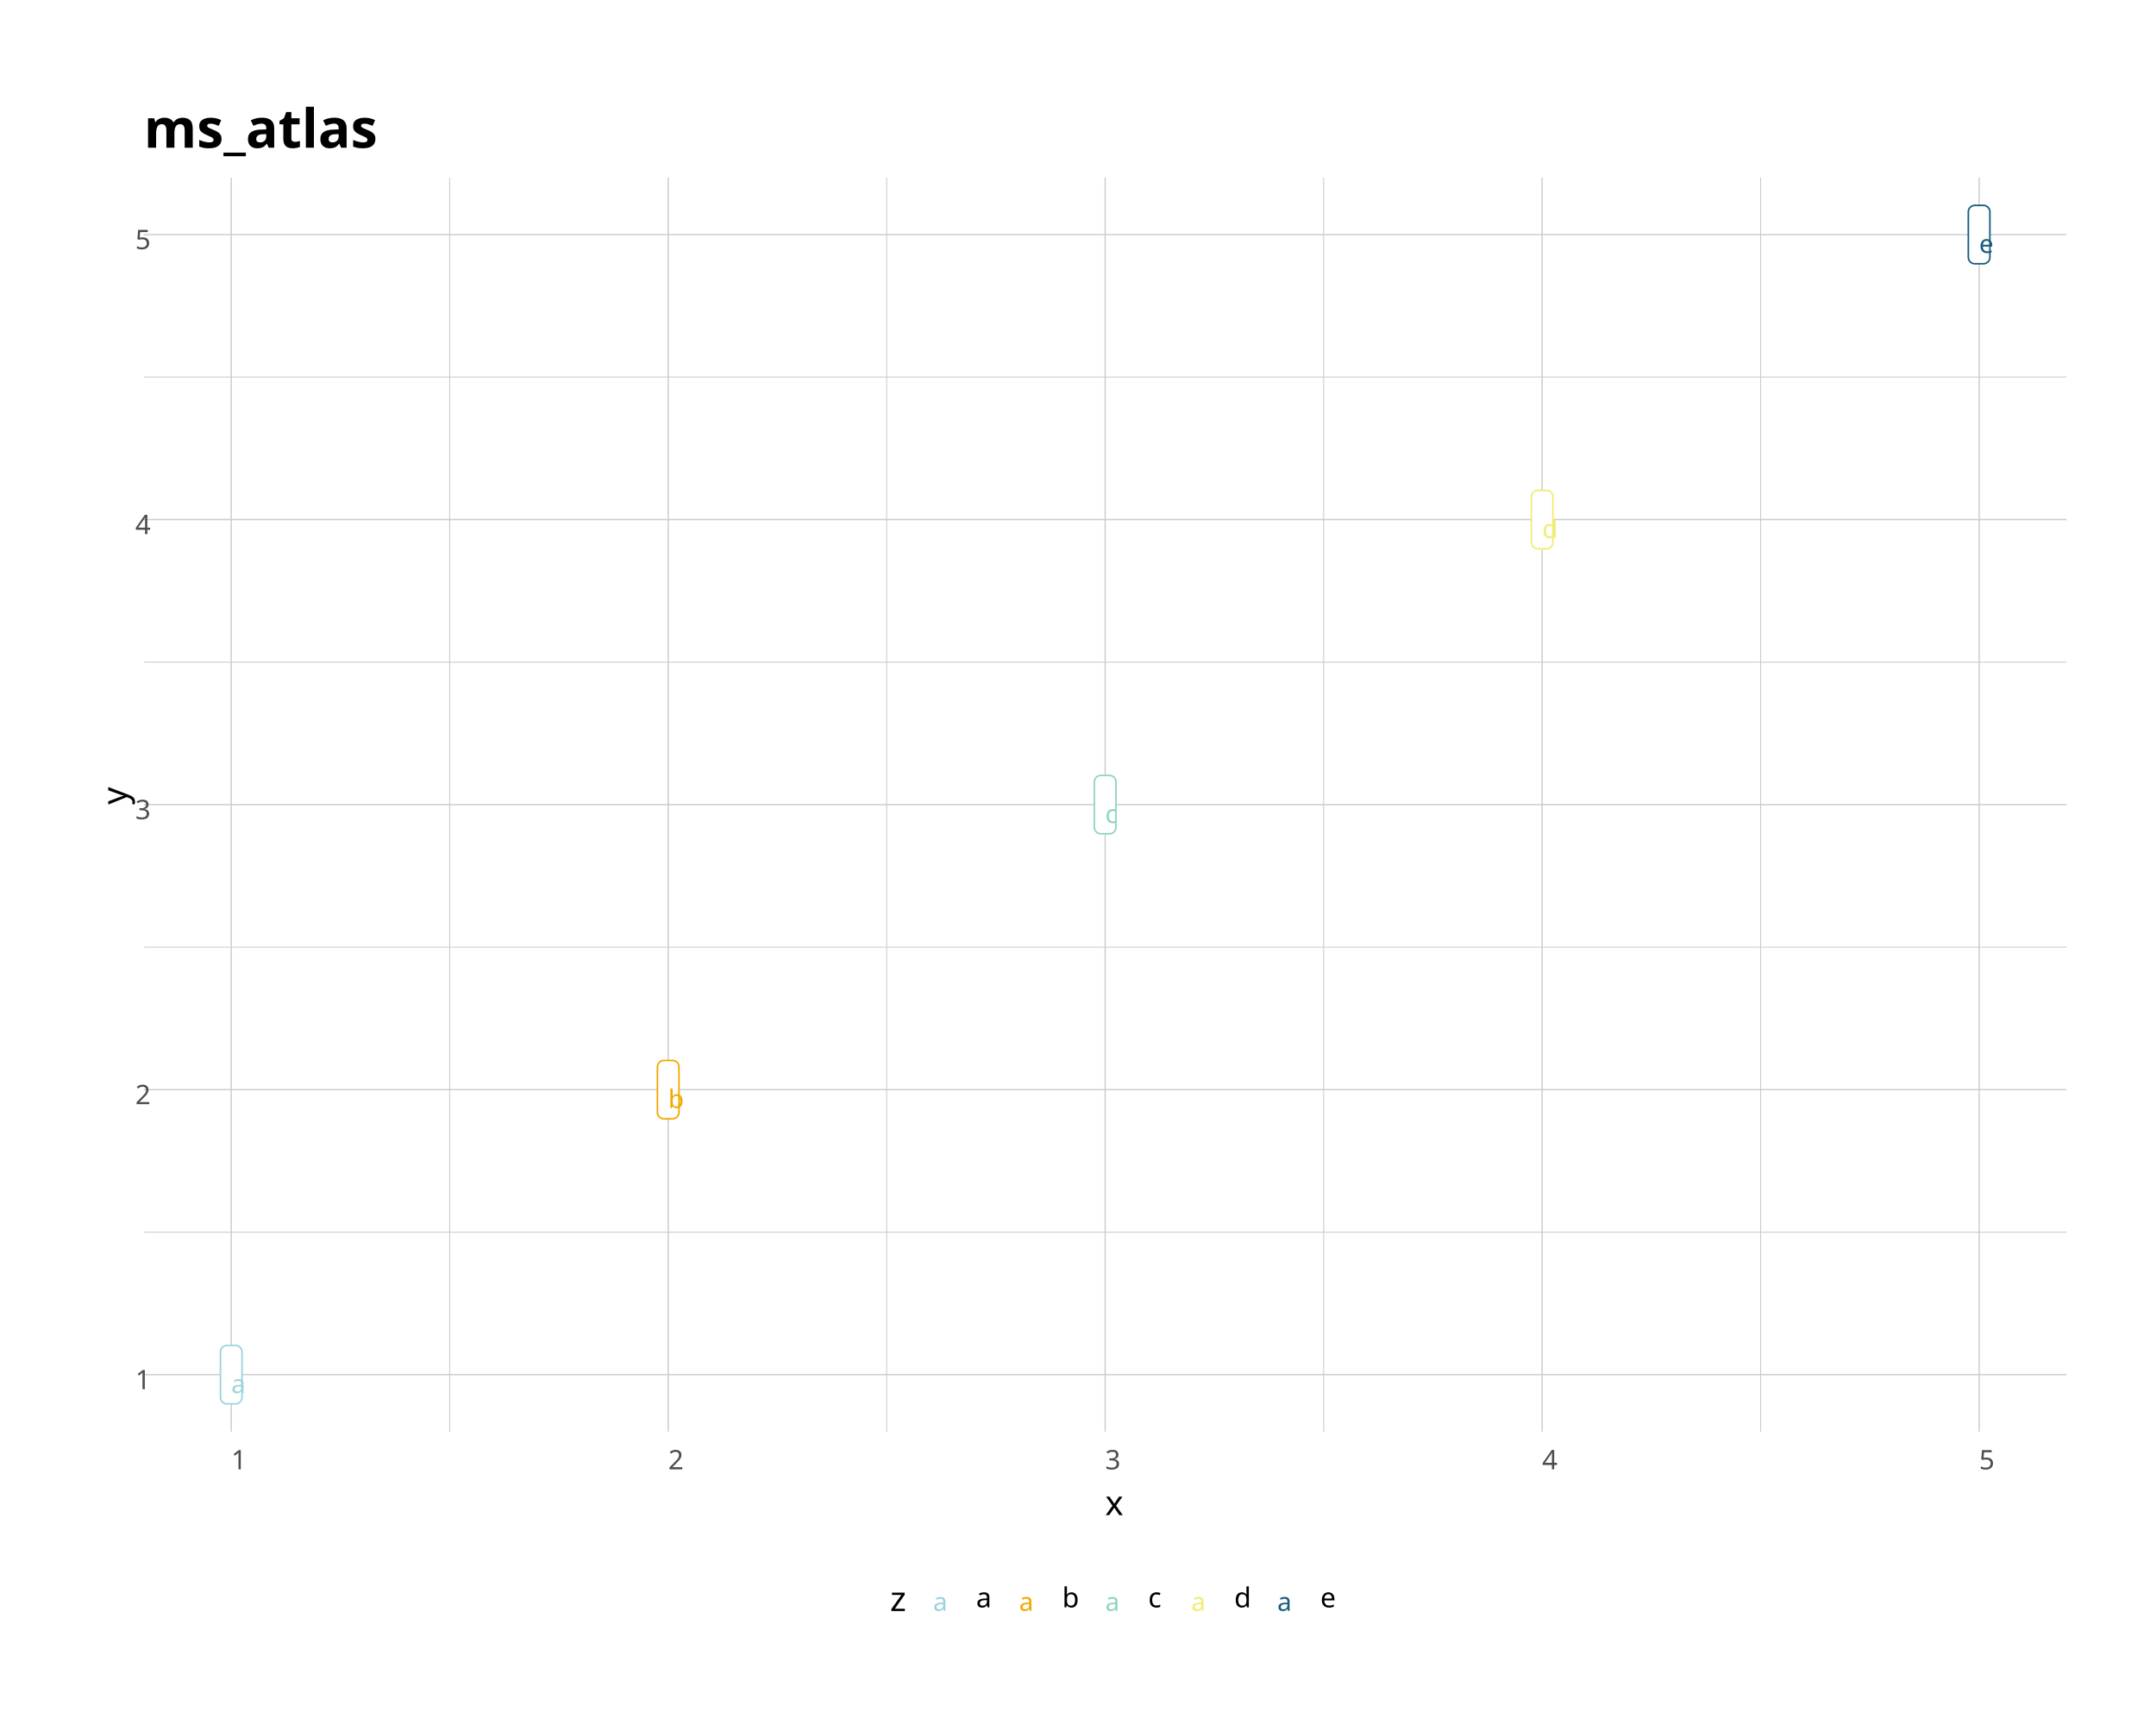
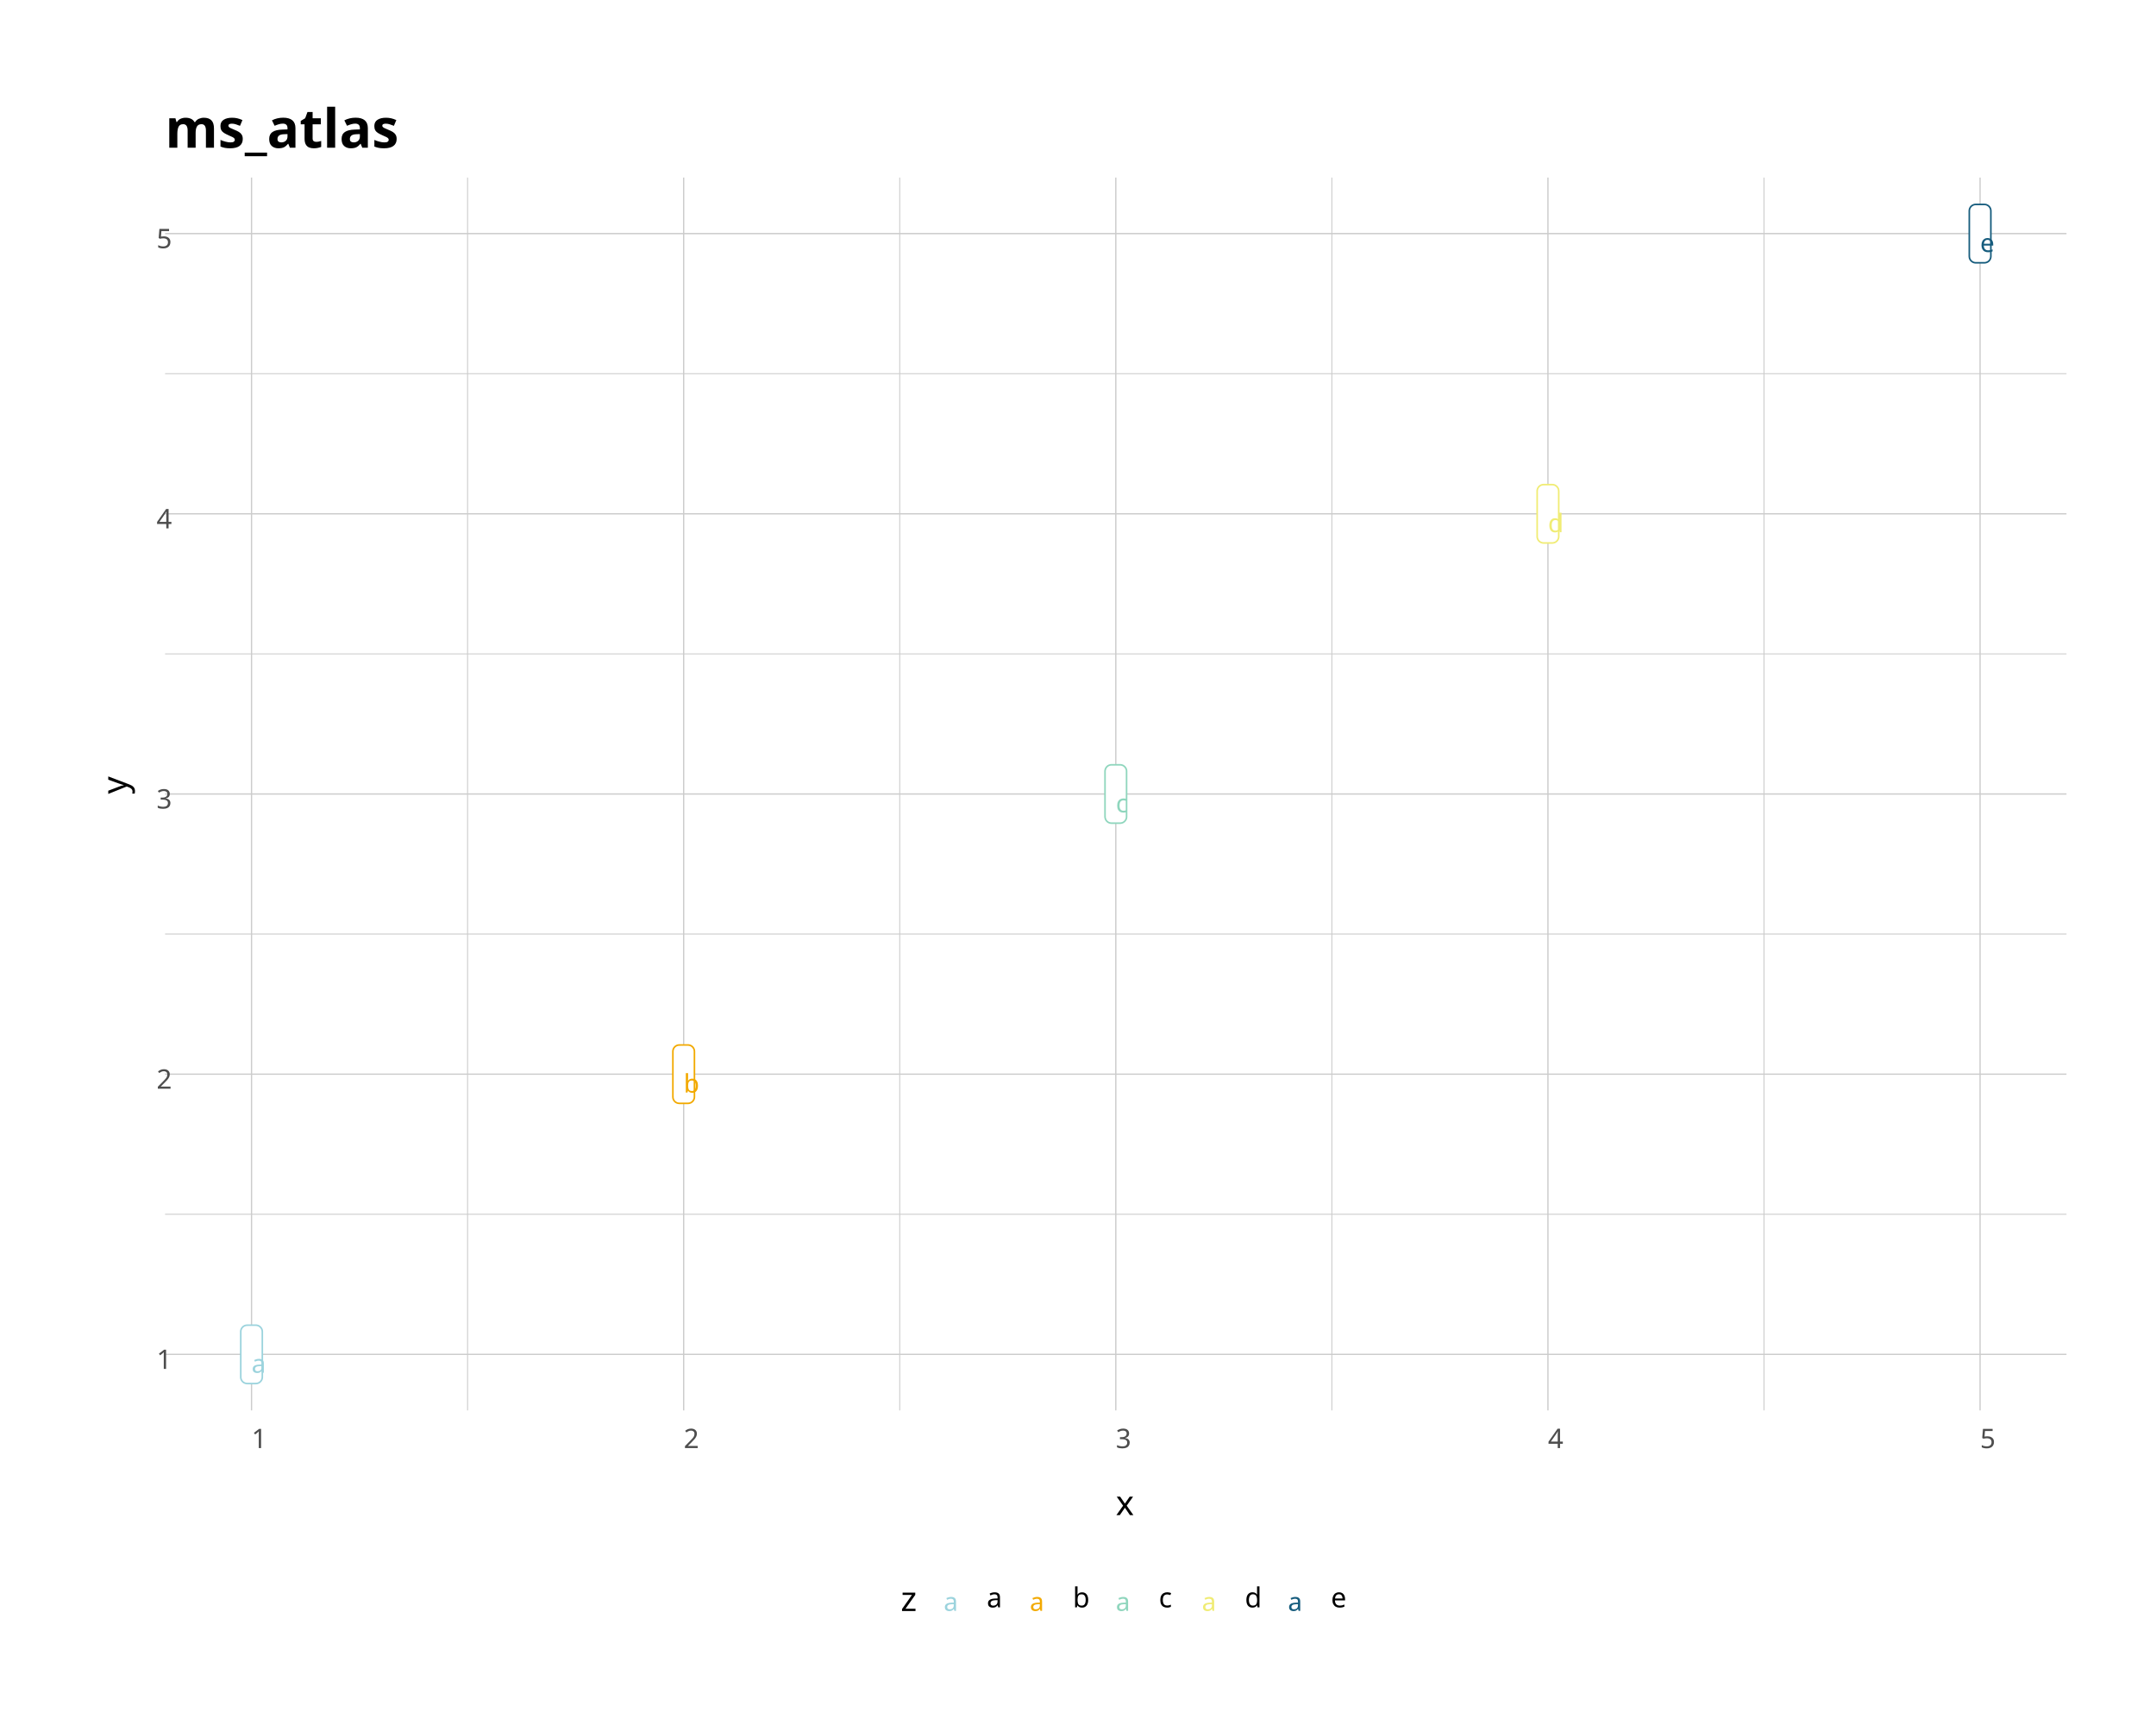
<svg xmlns="http://www.w3.org/2000/svg" viewBox="0 0 720.00 576.00">
  <defs>
    <style type="text/css">
    line, polyline, polygon, path, rect, circle {
      fill: none;
      stroke: #000000;
      stroke-linecap: round;
      stroke-linejoin: round;
      stroke-miterlimit: 10.00;
    }
  </style>
  </defs>
  <rect width="100%" height="100%" style="stroke: none; fill: #FFFFFF;" />
  <defs>
-     <clipPath id="cpNDguMDR8NjkwLjExfDQ3OC4wNXw1OS4yOQ==">
-       <rect x="48.04" y="59.29" width="642.08" height="418.76" />
+     <clipPath id="cpNTUuMTN8NjkwLjExfDQ3MC45NXw1OS4yOQ==">
+       <rect x="55.13" y="59.29" width="634.98" height="411.66" />
    </clipPath>
  </defs>
-   <polyline points="48.04,411.43 690.11,411.43 " style="stroke-width: 0.32; stroke: #CCCCCC; stroke-linecap: butt;" clip-path="url(#cpNDguMDR8NjkwLjExfDQ3OC4wNXw1OS4yOQ==)" />
-   <polyline points="48.04,316.26 690.11,316.26 " style="stroke-width: 0.32; stroke: #CCCCCC; stroke-linecap: butt;" clip-path="url(#cpNDguMDR8NjkwLjExfDQ3OC4wNXw1OS4yOQ==)" />
-   <polyline points="48.04,221.08 690.11,221.08 " style="stroke-width: 0.32; stroke: #CCCCCC; stroke-linecap: butt;" clip-path="url(#cpNDguMDR8NjkwLjExfDQ3OC4wNXw1OS4yOQ==)" />
-   <polyline points="48.04,125.91 690.11,125.91 " style="stroke-width: 0.32; stroke: #CCCCCC; stroke-linecap: butt;" clip-path="url(#cpNDguMDR8NjkwLjExfDQ3OC4wNXw1OS4yOQ==)" />
-   <polyline points="150.18,478.05 150.18,59.29 " style="stroke-width: 0.32; stroke: #CCCCCC; stroke-linecap: butt;" clip-path="url(#cpNDguMDR8NjkwLjExfDQ3OC4wNXw1OS4yOQ==)" />
-   <polyline points="296.11,478.05 296.11,59.29 " style="stroke-width: 0.32; stroke: #CCCCCC; stroke-linecap: butt;" clip-path="url(#cpNDguMDR8NjkwLjExfDQ3OC4wNXw1OS4yOQ==)" />
-   <polyline points="442.04,478.05 442.04,59.29 " style="stroke-width: 0.32; stroke: #CCCCCC; stroke-linecap: butt;" clip-path="url(#cpNDguMDR8NjkwLjExfDQ3OC4wNXw1OS4yOQ==)" />
-   <polyline points="587.96,478.05 587.96,59.29 " style="stroke-width: 0.32; stroke: #CCCCCC; stroke-linecap: butt;" clip-path="url(#cpNDguMDR8NjkwLjExfDQ3OC4wNXw1OS4yOQ==)" />
-   <polyline points="48.04,459.01 690.11,459.01 " style="stroke-width: 0.43; stroke: #CCCCCC; stroke-linecap: butt;" clip-path="url(#cpNDguMDR8NjkwLjExfDQ3OC4wNXw1OS4yOQ==)" />
-   <polyline points="48.04,363.84 690.11,363.84 " style="stroke-width: 0.43; stroke: #CCCCCC; stroke-linecap: butt;" clip-path="url(#cpNDguMDR8NjkwLjExfDQ3OC4wNXw1OS4yOQ==)" />
-   <polyline points="48.04,268.67 690.11,268.67 " style="stroke-width: 0.43; stroke: #CCCCCC; stroke-linecap: butt;" clip-path="url(#cpNDguMDR8NjkwLjExfDQ3OC4wNXw1OS4yOQ==)" />
-   <polyline points="48.04,173.50 690.11,173.50 " style="stroke-width: 0.43; stroke: #CCCCCC; stroke-linecap: butt;" clip-path="url(#cpNDguMDR8NjkwLjExfDQ3OC4wNXw1OS4yOQ==)" />
-   <polyline points="48.04,78.33 690.11,78.33 " style="stroke-width: 0.43; stroke: #CCCCCC; stroke-linecap: butt;" clip-path="url(#cpNDguMDR8NjkwLjExfDQ3OC4wNXw1OS4yOQ==)" />
-   <polyline points="77.22,478.05 77.22,59.29 " style="stroke-width: 0.43; stroke: #CCCCCC; stroke-linecap: butt;" clip-path="url(#cpNDguMDR8NjkwLjExfDQ3OC4wNXw1OS4yOQ==)" />
-   <polyline points="223.15,478.05 223.15,59.29 " style="stroke-width: 0.43; stroke: #CCCCCC; stroke-linecap: butt;" clip-path="url(#cpNDguMDR8NjkwLjExfDQ3OC4wNXw1OS4yOQ==)" />
-   <polyline points="369.07,478.05 369.07,59.29 " style="stroke-width: 0.43; stroke: #CCCCCC; stroke-linecap: butt;" clip-path="url(#cpNDguMDR8NjkwLjExfDQ3OC4wNXw1OS4yOQ==)" />
-   <polyline points="515.00,478.05 515.00,59.29 " style="stroke-width: 0.43; stroke: #CCCCCC; stroke-linecap: butt;" clip-path="url(#cpNDguMDR8NjkwLjExfDQ3OC4wNXw1OS4yOQ==)" />
-   <polyline points="660.93,478.05 660.93,59.29 " style="stroke-width: 0.43; stroke: #CCCCCC; stroke-linecap: butt;" clip-path="url(#cpNDguMDR8NjkwLjExfDQ3OC4wNXw1OS4yOQ==)" />
-   <polygon points="75.78,468.76 78.66,468.76 78.57,468.76 78.92,468.75 79.26,468.68 79.59,468.55 79.89,468.38 80.16,468.16 80.39,467.90 80.57,467.60 80.71,467.28 80.79,466.95 80.82,466.60 80.82,466.60 80.82,451.43 80.82,451.43 80.79,451.08 80.71,450.75 80.57,450.43 80.39,450.13 80.16,449.87 79.89,449.65 79.59,449.48 79.26,449.35 78.92,449.28 78.66,449.27 75.78,449.27 76.04,449.28 75.69,449.27 75.35,449.31 75.02,449.41 74.70,449.56 74.42,449.76 74.16,450.00 73.96,450.27 73.79,450.58 73.68,450.91 73.63,451.26 73.62,451.43 73.62,466.60 73.63,466.43 73.63,466.77 73.68,467.12 73.79,467.45 73.96,467.76 74.16,468.03 74.42,468.27 74.70,468.47 75.02,468.62 75.35,468.72 75.69,468.76 " style="stroke-width: 0.53; stroke: #9BD3DD; fill: #FFFFFF;" clip-path="url(#cpNDguMDR8NjkwLjExfDQ3OC4wNXw1OS4yOQ==)" />
-   <g clip-path="url(#cpNDguMDR8NjkwLjExfDQ3OC4wNXw1OS4yOQ==)">
-     <text x="77.22" y="465.16" style="font-size: 8.54px; fill: #9BD3DD; font-family: Montserrat;" textLength="0.00px" lengthAdjust="spacingAndGlyphs">a</text>
+   <polyline points="55.13,405.46 690.11,405.46 " style="stroke-width: 0.32; stroke: #CCCCCC; stroke-linecap: butt;" clip-path="url(#cpNTUuMTN8NjkwLjExfDQ3MC45NXw1OS4yOQ==)" />
+   <polyline points="55.13,311.90 690.11,311.90 " style="stroke-width: 0.32; stroke: #CCCCCC; stroke-linecap: butt;" clip-path="url(#cpNTUuMTN8NjkwLjExfDQ3MC45NXw1OS4yOQ==)" />
+   <polyline points="55.13,218.34 690.11,218.34 " style="stroke-width: 0.32; stroke: #CCCCCC; stroke-linecap: butt;" clip-path="url(#cpNTUuMTN8NjkwLjExfDQ3MC45NXw1OS4yOQ==)" />
+   <polyline points="55.13,124.78 690.11,124.78 " style="stroke-width: 0.32; stroke: #CCCCCC; stroke-linecap: butt;" clip-path="url(#cpNTUuMTN8NjkwLjExfDQ3MC45NXw1OS4yOQ==)" />
+   <polyline points="156.15,470.95 156.15,59.29 " style="stroke-width: 0.32; stroke: #CCCCCC; stroke-linecap: butt;" clip-path="url(#cpNTUuMTN8NjkwLjExfDQ3MC45NXw1OS4yOQ==)" />
+   <polyline points="300.47,470.95 300.47,59.29 " style="stroke-width: 0.32; stroke: #CCCCCC; stroke-linecap: butt;" clip-path="url(#cpNTUuMTN8NjkwLjExfDQ3MC45NXw1OS4yOQ==)" />
+   <polyline points="444.78,470.95 444.78,59.29 " style="stroke-width: 0.32; stroke: #CCCCCC; stroke-linecap: butt;" clip-path="url(#cpNTUuMTN8NjkwLjExfDQ3MC45NXw1OS4yOQ==)" />
+   <polyline points="589.09,470.95 589.09,59.29 " style="stroke-width: 0.32; stroke: #CCCCCC; stroke-linecap: butt;" clip-path="url(#cpNTUuMTN8NjkwLjExfDQ3MC45NXw1OS4yOQ==)" />
+   <polyline points="55.13,452.24 690.11,452.24 " style="stroke-width: 0.43; stroke: #CCCCCC; stroke-linecap: butt;" clip-path="url(#cpNTUuMTN8NjkwLjExfDQ3MC45NXw1OS4yOQ==)" />
+   <polyline points="55.13,358.68 690.11,358.68 " style="stroke-width: 0.43; stroke: #CCCCCC; stroke-linecap: butt;" clip-path="url(#cpNTUuMTN8NjkwLjExfDQ3MC45NXw1OS4yOQ==)" />
+   <polyline points="55.13,265.12 690.11,265.12 " style="stroke-width: 0.43; stroke: #CCCCCC; stroke-linecap: butt;" clip-path="url(#cpNTUuMTN8NjkwLjExfDQ3MC45NXw1OS4yOQ==)" />
+   <polyline points="55.13,171.56 690.11,171.56 " style="stroke-width: 0.43; stroke: #CCCCCC; stroke-linecap: butt;" clip-path="url(#cpNTUuMTN8NjkwLjExfDQ3MC45NXw1OS4yOQ==)" />
+   <polyline points="55.13,78.00 690.11,78.00 " style="stroke-width: 0.43; stroke: #CCCCCC; stroke-linecap: butt;" clip-path="url(#cpNTUuMTN8NjkwLjExfDQ3MC45NXw1OS4yOQ==)" />
+   <polyline points="84.00,470.95 84.00,59.29 " style="stroke-width: 0.43; stroke: #CCCCCC; stroke-linecap: butt;" clip-path="url(#cpNTUuMTN8NjkwLjExfDQ3MC45NXw1OS4yOQ==)" />
+   <polyline points="228.31,470.95 228.31,59.29 " style="stroke-width: 0.43; stroke: #CCCCCC; stroke-linecap: butt;" clip-path="url(#cpNTUuMTN8NjkwLjExfDQ3MC45NXw1OS4yOQ==)" />
+   <polyline points="372.62,470.95 372.62,59.29 " style="stroke-width: 0.43; stroke: #CCCCCC; stroke-linecap: butt;" clip-path="url(#cpNTUuMTN8NjkwLjExfDQ3MC45NXw1OS4yOQ==)" />
+   <polyline points="516.94,470.95 516.94,59.29 " style="stroke-width: 0.43; stroke: #CCCCCC; stroke-linecap: butt;" clip-path="url(#cpNTUuMTN8NjkwLjExfDQ3MC45NXw1OS4yOQ==)" />
+   <polyline points="661.25,470.95 661.25,59.29 " style="stroke-width: 0.43; stroke: #CCCCCC; stroke-linecap: butt;" clip-path="url(#cpNTUuMTN8NjkwLjExfDQ3MC45NXw1OS4yOQ==)" />
+   <polygon points="82.56,461.99 85.44,461.99 85.35,461.98 85.70,461.97 86.04,461.90 86.36,461.78 86.66,461.60 86.93,461.38 87.16,461.12 87.35,460.83 87.49,460.51 87.57,460.17 87.60,459.83 87.60,459.83 87.60,444.65 87.60,444.65 87.57,444.31 87.49,443.97 87.35,443.65 87.16,443.36 86.93,443.10 86.66,442.88 86.36,442.70 86.04,442.58 85.70,442.51 85.44,442.49 82.56,442.49 82.82,442.51 82.47,442.50 82.13,442.54 81.79,442.63 81.48,442.78 81.19,442.98 80.94,443.22 80.73,443.50 80.57,443.81 80.46,444.14 80.40,444.48 80.40,444.65 80.40,459.83 80.40,459.65 80.40,460.00 80.46,460.34 80.57,460.67 80.73,460.98 80.94,461.26 81.19,461.50 81.48,461.70 81.79,461.84 82.13,461.94 82.47,461.98 " style="stroke-width: 0.53; stroke: #9BD3DD; fill: #FFFFFF;" clip-path="url(#cpNTUuMTN8NjkwLjExfDQ3MC45NXw1OS4yOQ==)" />
+   <g clip-path="url(#cpNTUuMTN8NjkwLjExfDQ3MC45NXw1OS4yOQ==)">
+     <text x="84.00" y="458.39" style="font-size: 8.54px; fill: #9BD3DD; font-family: Montserrat;" textLength="0.00px" lengthAdjust="spacingAndGlyphs">a</text>
  </g>
-   <polygon points="221.71,373.59 224.59,373.59 224.50,373.59 224.85,373.57 225.19,373.50 225.51,373.38 225.81,373.21 226.08,372.99 226.31,372.73 226.50,372.43 226.64,372.11 226.72,371.77 226.75,371.43 226.75,371.43 226.75,356.26 226.75,356.26 226.72,355.91 226.64,355.57 226.50,355.25 226.31,354.96 226.08,354.70 225.81,354.48 225.51,354.31 225.19,354.18 224.85,354.11 224.59,354.10 221.71,354.10 221.97,354.11 221.62,354.10 221.28,354.14 220.94,354.24 220.63,354.39 220.34,354.58 220.09,354.82 219.88,355.10 219.72,355.41 219.61,355.74 219.55,356.08 219.55,356.26 219.55,371.43 219.55,371.25 219.55,371.60 219.61,371.95 219.72,372.27 219.88,372.58 220.09,372.86 220.34,373.10 220.63,373.30 220.94,373.45 221.28,373.54 221.62,373.59 " style="stroke-width: 0.53; stroke: #F2A900; fill: #FFFFFF;" clip-path="url(#cpNDguMDR8NjkwLjExfDQ3OC4wNXw1OS4yOQ==)" />
-   <g clip-path="url(#cpNDguMDR8NjkwLjExfDQ3OC4wNXw1OS4yOQ==)">
-     <text x="223.15" y="369.99" style="font-size: 8.54px; fill: #F2A900; font-family: Montserrat;" textLength="0.00px" lengthAdjust="spacingAndGlyphs">b</text>
+   <polygon points="226.87,368.43 229.75,368.43 229.66,368.42 230.01,368.41 230.35,368.34 230.68,368.22 230.98,368.04 231.25,367.82 231.48,367.56 231.66,367.27 231.80,366.95 231.88,366.61 231.91,366.27 231.91,366.27 231.91,351.09 231.91,351.09 231.88,350.75 231.80,350.41 231.66,350.09 231.48,349.80 231.25,349.54 230.98,349.32 230.68,349.14 230.35,349.02 230.01,348.95 229.75,348.93 226.87,348.93 227.13,348.95 226.78,348.94 226.44,348.98 226.10,349.07 225.79,349.22 225.50,349.42 225.25,349.66 225.04,349.94 224.88,350.25 224.77,350.58 224.72,350.92 224.71,351.09 224.71,366.27 224.72,366.09 224.72,366.44 224.77,366.78 224.88,367.11 225.04,367.42 225.25,367.70 225.50,367.94 225.79,368.14 226.10,368.29 226.44,368.38 226.78,368.42 " style="stroke-width: 0.53; stroke: #F2A900; fill: #FFFFFF;" clip-path="url(#cpNTUuMTN8NjkwLjExfDQ3MC45NXw1OS4yOQ==)" />
+   <g clip-path="url(#cpNTUuMTN8NjkwLjExfDQ3MC45NXw1OS4yOQ==)">
+     <text x="228.31" y="364.83" style="font-size: 8.54px; fill: #F2A900; font-family: Montserrat;" textLength="0.00px" lengthAdjust="spacingAndGlyphs">b</text>
  </g>
-   <polygon points="367.63,278.42 370.51,278.42 370.43,278.41 370.77,278.40 371.12,278.33 371.44,278.21 371.74,278.03 372.01,277.81 372.24,277.55 372.43,277.26 372.56,276.94 372.65,276.60 372.67,276.26 372.67,276.26 372.67,261.08 372.67,261.08 372.65,260.74 372.56,260.40 372.43,260.08 372.24,259.79 372.01,259.53 371.74,259.31 371.44,259.13 371.12,259.01 370.77,258.94 370.51,258.92 367.63,258.92 367.89,258.94 367.55,258.93 367.20,258.97 366.87,259.06 366.55,259.21 366.27,259.41 366.02,259.65 365.81,259.93 365.65,260.24 365.54,260.57 365.48,260.91 365.47,261.08 365.47,276.26 365.48,276.08 365.48,276.43 365.54,276.77 365.65,277.10 365.81,277.41 366.02,277.69 366.27,277.93 366.55,278.13 366.87,278.28 367.20,278.37 367.55,278.41 " style="stroke-width: 0.53; stroke: #8FD6BD; fill: #FFFFFF;" clip-path="url(#cpNDguMDR8NjkwLjExfDQ3OC4wNXw1OS4yOQ==)" />
-   <g clip-path="url(#cpNDguMDR8NjkwLjExfDQ3OC4wNXw1OS4yOQ==)">
-     <text x="369.07" y="274.82" style="font-size: 8.54px; fill: #8FD6BD; font-family: Montserrat;" textLength="0.00px" lengthAdjust="spacingAndGlyphs">c</text>
+   <polygon points="371.18,274.87 374.06,274.87 373.98,274.86 374.32,274.85 374.66,274.78 374.99,274.66 375.29,274.48 375.56,274.26 375.79,274.00 375.98,273.71 376.11,273.39 376.20,273.05 376.22,272.71 376.22,272.71 376.22,257.54 376.22,257.54 376.20,257.19 376.11,256.85 375.98,256.53 375.79,256.24 375.56,255.98 375.29,255.76 374.99,255.58 374.66,255.46 374.32,255.39 374.06,255.38 371.18,255.38 371.44,255.39 371.10,255.38 370.75,255.42 370.42,255.52 370.10,255.66 369.82,255.86 369.57,256.10 369.36,256.38 369.20,256.69 369.09,257.02 369.03,257.36 369.02,257.54 369.02,272.71 369.03,272.53 369.03,272.88 369.09,273.22 369.20,273.55 369.36,273.86 369.57,274.14 369.82,274.38 370.10,274.58 370.42,274.73 370.75,274.82 371.10,274.86 " style="stroke-width: 0.53; stroke: #8FD6BD; fill: #FFFFFF;" clip-path="url(#cpNTUuMTN8NjkwLjExfDQ3MC45NXw1OS4yOQ==)" />
+   <g clip-path="url(#cpNTUuMTN8NjkwLjExfDQ3MC45NXw1OS4yOQ==)">
+     <text x="372.62" y="271.27" style="font-size: 8.54px; fill: #8FD6BD; font-family: Montserrat;" textLength="0.00px" lengthAdjust="spacingAndGlyphs">c</text>
  </g>
-   <polygon points="513.56,183.24 516.44,183.24 516.35,183.24 516.70,183.23 517.04,183.16 517.37,183.03 517.67,182.86 517.94,182.64 518.17,182.38 518.35,182.09 518.49,181.77 518.57,181.43 518.60,181.08 518.60,181.08 518.60,165.91 518.60,165.91 518.57,165.57 518.49,165.23 518.35,164.91 518.17,164.61 517.94,164.35 517.67,164.13 517.37,163.96 517.04,163.84 516.70,163.77 516.44,163.75 513.56,163.75 513.82,163.77 513.47,163.75 513.13,163.80 512.79,163.89 512.48,164.04 512.19,164.24 511.94,164.48 511.73,164.76 511.57,165.07 511.46,165.39 511.41,165.74 511.40,165.91 511.40,181.08 511.41,180.91 511.41,181.26 511.46,181.60 511.57,181.93 511.73,182.24 511.94,182.52 512.19,182.76 512.48,182.95 512.79,183.10 513.13,183.20 513.47,183.24 " style="stroke-width: 0.53; stroke: #F0EC74; fill: #FFFFFF;" clip-path="url(#cpNDguMDR8NjkwLjExfDQ3OC4wNXw1OS4yOQ==)" />
-   <g clip-path="url(#cpNDguMDR8NjkwLjExfDQ3OC4wNXw1OS4yOQ==)">
-     <text x="515.00" y="179.64" style="font-size: 8.54px; fill: #F0EC74; font-family: Montserrat;" textLength="0.00px" lengthAdjust="spacingAndGlyphs">d</text>
+   <polygon points="515.50,181.31 518.38,181.31 518.29,181.31 518.64,181.29 518.98,181.22 519.30,181.10 519.60,180.93 519.87,180.71 520.10,180.45 520.29,180.15 520.43,179.83 520.51,179.49 520.54,179.15 520.54,179.15 520.54,163.98 520.54,163.98 520.51,163.63 520.43,163.29 520.29,162.97 520.10,162.68 519.87,162.42 519.60,162.20 519.30,162.02 518.98,161.90 518.64,161.83 518.38,161.82 515.50,161.82 515.76,161.83 515.41,161.82 515.06,161.86 514.73,161.96 514.42,162.11 514.13,162.30 513.88,162.54 513.67,162.82 513.51,163.13 513.40,163.46 513.34,163.80 513.34,163.98 513.34,179.15 513.34,178.97 513.34,179.32 513.40,179.66 513.51,179.99 513.67,180.30 513.88,180.58 514.13,180.82 514.42,181.02 514.73,181.17 515.06,181.26 515.41,181.31 " style="stroke-width: 0.53; stroke: #F0EC74; fill: #FFFFFF;" clip-path="url(#cpNTUuMTN8NjkwLjExfDQ3MC45NXw1OS4yOQ==)" />
+   <g clip-path="url(#cpNTUuMTN8NjkwLjExfDQ3MC45NXw1OS4yOQ==)">
+     <text x="516.94" y="177.71" style="font-size: 8.54px; fill: #F0EC74; font-family: Montserrat;" textLength="0.00px" lengthAdjust="spacingAndGlyphs">d</text>
  </g>
-   <polygon points="659.49,88.07 662.37,88.07 662.28,88.07 662.63,88.06 662.97,87.99 663.29,87.86 663.59,87.69 663.86,87.47 664.09,87.21 664.28,86.91 664.42,86.59 664.50,86.26 664.53,85.91 664.53,85.91 664.53,70.74 664.53,70.74 664.50,70.39 664.42,70.06 664.28,69.74 664.09,69.44 663.86,69.18 663.59,68.96 663.29,68.79 662.97,68.66 662.63,68.60 662.37,68.58 659.49,68.58 659.75,68.60 659.40,68.58 659.05,68.62 658.72,68.72 658.41,68.87 658.12,69.07 657.87,69.31 657.66,69.58 657.50,69.89 657.39,70.22 657.33,70.57 657.33,70.74 657.33,85.91 657.33,85.74 657.33,86.08 657.39,86.43 657.50,86.76 657.66,87.07 657.87,87.34 658.12,87.58 658.41,87.78 658.72,87.93 659.05,88.03 659.40,88.07 " style="stroke-width: 0.53; stroke: #165C7D; fill: #FFFFFF;" clip-path="url(#cpNDguMDR8NjkwLjExfDQ3OC4wNXw1OS4yOQ==)" />
-   <g clip-path="url(#cpNDguMDR8NjkwLjExfDQ3OC4wNXw1OS4yOQ==)">
-     <text x="660.93" y="84.47" style="font-size: 8.54px; fill: #165C7D; font-family: Montserrat;" textLength="0.00px" lengthAdjust="spacingAndGlyphs">e</text>
+   <polygon points="659.81,87.75 662.69,87.75 662.60,87.75 662.95,87.73 663.29,87.66 663.62,87.54 663.92,87.37 664.19,87.15 664.42,86.89 664.60,86.59 664.74,86.27 664.82,85.93 664.85,85.59 664.85,85.59 664.85,70.42 664.85,70.42 664.82,70.07 664.74,69.73 664.60,69.41 664.42,69.12 664.19,68.86 663.92,68.64 663.62,68.47 663.29,68.34 662.95,68.27 662.69,68.26 659.81,68.26 660.07,68.27 659.72,68.26 659.38,68.30 659.04,68.40 658.73,68.55 658.44,68.74 658.19,68.98 657.98,69.26 657.82,69.57 657.71,69.90 657.66,70.24 657.65,70.42 657.65,85.59 657.66,85.41 657.66,85.76 657.71,86.11 657.82,86.43 657.98,86.74 658.19,87.02 658.44,87.26 658.73,87.46 659.04,87.61 659.38,87.70 659.72,87.75 " style="stroke-width: 0.53; stroke: #165C7D; fill: #FFFFFF;" clip-path="url(#cpNTUuMTN8NjkwLjExfDQ3MC45NXw1OS4yOQ==)" />
+   <g clip-path="url(#cpNTUuMTN8NjkwLjExfDQ3MC45NXw1OS4yOQ==)">
+     <text x="661.25" y="84.15" style="font-size: 8.54px; fill: #165C7D; font-family: Montserrat;" textLength="0.00px" lengthAdjust="spacingAndGlyphs">e</text>
  </g>
  <defs>
    <clipPath id="cpMC4wMHw3MjAuMDB8NTc2LjAwfDAuMDA=">
      <rect x="0.00" y="0.00" width="720.00" height="576.00" />
    </clipPath>
  </defs>
  <g clip-path="url(#cpMC4wMHw3MjAuMDB8NTc2LjAwfDAuMDA=)">
-     <text x="45.17" y="463.87" style="font-size: 9.00px; fill: #4D4D4D; font-family: Montserrat;" textLength="0.00px" lengthAdjust="spacingAndGlyphs">1</text>
+     <text x="52.27" y="457.10" style="font-size: 9.00px; fill: #4D4D4D; font-family: Montserrat;" textLength="0.00px" lengthAdjust="spacingAndGlyphs">1</text>
  </g>
  <g clip-path="url(#cpMC4wMHw3MjAuMDB8NTc2LjAwfDAuMDA=)">
-     <text x="45.17" y="368.70" style="font-size: 9.00px; fill: #4D4D4D; font-family: Montserrat;" textLength="0.00px" lengthAdjust="spacingAndGlyphs">2</text>
+     <text x="52.27" y="363.54" style="font-size: 9.00px; fill: #4D4D4D; font-family: Montserrat;" textLength="0.00px" lengthAdjust="spacingAndGlyphs">2</text>
  </g>
  <g clip-path="url(#cpMC4wMHw3MjAuMDB8NTc2LjAwfDAuMDA=)">
-     <text x="45.17" y="273.53" style="font-size: 9.00px; fill: #4D4D4D; font-family: Montserrat;" textLength="0.00px" lengthAdjust="spacingAndGlyphs">3</text>
+     <text x="52.27" y="269.98" style="font-size: 9.00px; fill: #4D4D4D; font-family: Montserrat;" textLength="0.00px" lengthAdjust="spacingAndGlyphs">3</text>
  </g>
  <g clip-path="url(#cpMC4wMHw3MjAuMDB8NTc2LjAwfDAuMDA=)">
-     <text x="45.17" y="178.36" style="font-size: 9.00px; fill: #4D4D4D; font-family: Montserrat;" textLength="0.00px" lengthAdjust="spacingAndGlyphs">4</text>
+     <text x="52.27" y="176.42" style="font-size: 9.00px; fill: #4D4D4D; font-family: Montserrat;" textLength="0.00px" lengthAdjust="spacingAndGlyphs">4</text>
  </g>
  <g clip-path="url(#cpMC4wMHw3MjAuMDB8NTc2LjAwfDAuMDA=)">
-     <text x="45.17" y="83.19" style="font-size: 9.00px; fill: #4D4D4D; font-family: Montserrat;" textLength="0.00px" lengthAdjust="spacingAndGlyphs">5</text>
+     <text x="52.27" y="82.86" style="font-size: 9.00px; fill: #4D4D4D; font-family: Montserrat;" textLength="0.00px" lengthAdjust="spacingAndGlyphs">5</text>
  </g>
  <g clip-path="url(#cpMC4wMHw3MjAuMDB8NTc2LjAwfDAuMDA=)">
-     <text x="77.22" y="490.63" style="font-size: 9.00px; fill: #4D4D4D; font-family: Montserrat;" textLength="0.00px" lengthAdjust="spacingAndGlyphs">1</text>
+     <text x="84.00" y="483.54" style="font-size: 9.00px; fill: #4D4D4D; font-family: Montserrat;" textLength="0.00px" lengthAdjust="spacingAndGlyphs">1</text>
  </g>
  <g clip-path="url(#cpMC4wMHw3MjAuMDB8NTc2LjAwfDAuMDA=)">
-     <text x="223.15" y="490.63" style="font-size: 9.00px; fill: #4D4D4D; font-family: Montserrat;" textLength="0.00px" lengthAdjust="spacingAndGlyphs">2</text>
+     <text x="228.31" y="483.54" style="font-size: 9.00px; fill: #4D4D4D; font-family: Montserrat;" textLength="0.00px" lengthAdjust="spacingAndGlyphs">2</text>
  </g>
  <g clip-path="url(#cpMC4wMHw3MjAuMDB8NTc2LjAwfDAuMDA=)">
-     <text x="369.07" y="490.63" style="font-size: 9.00px; fill: #4D4D4D; font-family: Montserrat;" textLength="0.00px" lengthAdjust="spacingAndGlyphs">3</text>
+     <text x="372.62" y="483.54" style="font-size: 9.00px; fill: #4D4D4D; font-family: Montserrat;" textLength="0.00px" lengthAdjust="spacingAndGlyphs">3</text>
  </g>
  <g clip-path="url(#cpMC4wMHw3MjAuMDB8NTc2LjAwfDAuMDA=)">
-     <text x="515.00" y="490.63" style="font-size: 9.00px; fill: #4D4D4D; font-family: Montserrat;" textLength="0.00px" lengthAdjust="spacingAndGlyphs">4</text>
+     <text x="516.94" y="483.54" style="font-size: 9.00px; fill: #4D4D4D; font-family: Montserrat;" textLength="0.00px" lengthAdjust="spacingAndGlyphs">4</text>
  </g>
  <g clip-path="url(#cpMC4wMHw3MjAuMDB8NTc2LjAwfDAuMDA=)">
-     <text x="660.93" y="490.63" style="font-size: 9.00px; fill: #4D4D4D; font-family: Montserrat;" textLength="0.00px" lengthAdjust="spacingAndGlyphs">5</text>
+     <text x="661.25" y="483.54" style="font-size: 9.00px; fill: #4D4D4D; font-family: Montserrat;" textLength="0.00px" lengthAdjust="spacingAndGlyphs">5</text>
  </g>
  <g clip-path="url(#cpMC4wMHw3MjAuMDB8NTc2LjAwfDAuMDA=)">
-     <text x="369.07" y="505.92" style="font-size: 11.50px; font-family: Montserrat;" textLength="0.00px" lengthAdjust="spacingAndGlyphs">x</text>
+     <text x="372.62" y="505.92" style="font-size: 11.50px; font-family: Montserrat;" textLength="0.00px" lengthAdjust="spacingAndGlyphs">x</text>
  </g>
  <g clip-path="url(#cpMC4wMHw3MjAuMDB8NTc2LjAwfDAuMDA=)">
-     <text transform="translate(42.31,268.67) rotate(-90)" style="font-size: 11.50px; font-family: Montserrat;" textLength="0.00px" lengthAdjust="spacingAndGlyphs">y</text>
+     <text transform="translate(42.31,265.12) rotate(-90)" style="font-size: 11.50px; font-family: Montserrat;" textLength="0.00px" lengthAdjust="spacingAndGlyphs">y</text>
  </g>
  <g clip-path="url(#cpMC4wMHw3MjAuMDB8NTc2LjAwfDAuMDA=)">
-     <text x="297.23" y="537.95" style="font-size: 11.50px; font-family: Montserrat;" textLength="0.00px" lengthAdjust="spacingAndGlyphs">z</text>
+     <text x="300.78" y="537.95" style="font-size: 11.50px; font-family: Montserrat;" textLength="0.00px" lengthAdjust="spacingAndGlyphs">z</text>
  </g>
-   <rect x="302.96" y="523.10" width="17.28" height="17.28" style="stroke-width: 0.75; stroke: none; fill: #FFFFFF;" clip-path="url(#cpMC4wMHw3MjAuMDB8NTc2LjAwfDAuMDA=)" />
+   <rect x="306.51" y="523.10" width="17.28" height="17.28" style="stroke-width: 0.75; stroke: none; fill: #FFFFFF;" clip-path="url(#cpMC4wMHw3MjAuMDB8NTc2LjAwfDAuMDA=)" />
  <g clip-path="url(#cpMC4wMHw3MjAuMDB8NTc2LjAwfDAuMDA=)">
-     <text x="311.60" y="537.89" style="font-size: 8.54px; fill: #9BD3DD; font-family: Montserrat;" textLength="0.00px" lengthAdjust="spacingAndGlyphs">a</text>
+     <text x="315.15" y="537.89" style="font-size: 8.54px; fill: #9BD3DD; font-family: Montserrat;" textLength="0.00px" lengthAdjust="spacingAndGlyphs">a</text>
  </g>
-   <rect x="331.70" y="523.10" width="17.28" height="17.28" style="stroke-width: 0.75; stroke: none; fill: #FFFFFF;" clip-path="url(#cpMC4wMHw3MjAuMDB8NTc2LjAwfDAuMDA=)" />
+   <rect x="335.25" y="523.10" width="17.28" height="17.28" style="stroke-width: 0.75; stroke: none; fill: #FFFFFF;" clip-path="url(#cpMC4wMHw3MjAuMDB8NTc2LjAwfDAuMDA=)" />
  <g clip-path="url(#cpMC4wMHw3MjAuMDB8NTc2LjAwfDAuMDA=)">
-     <text x="340.34" y="537.89" style="font-size: 8.54px; fill: #F2A900; font-family: Montserrat;" textLength="0.00px" lengthAdjust="spacingAndGlyphs">a</text>
+     <text x="343.89" y="537.89" style="font-size: 8.54px; fill: #F2A900; font-family: Montserrat;" textLength="0.00px" lengthAdjust="spacingAndGlyphs">a</text>
  </g>
-   <rect x="360.43" y="523.10" width="17.28" height="17.28" style="stroke-width: 0.75; stroke: none; fill: #FFFFFF;" clip-path="url(#cpMC4wMHw3MjAuMDB8NTc2LjAwfDAuMDA=)" />
+   <rect x="363.98" y="523.10" width="17.28" height="17.28" style="stroke-width: 0.75; stroke: none; fill: #FFFFFF;" clip-path="url(#cpMC4wMHw3MjAuMDB8NTc2LjAwfDAuMDA=)" />
  <g clip-path="url(#cpMC4wMHw3MjAuMDB8NTc2LjAwfDAuMDA=)">
-     <text x="369.07" y="537.89" style="font-size: 8.54px; fill: #8FD6BD; font-family: Montserrat;" textLength="0.00px" lengthAdjust="spacingAndGlyphs">a</text>
+     <text x="372.62" y="537.89" style="font-size: 8.54px; fill: #8FD6BD; font-family: Montserrat;" textLength="0.00px" lengthAdjust="spacingAndGlyphs">a</text>
  </g>
-   <rect x="389.17" y="523.10" width="17.28" height="17.28" style="stroke-width: 0.75; stroke: none; fill: #FFFFFF;" clip-path="url(#cpMC4wMHw3MjAuMDB8NTc2LjAwfDAuMDA=)" />
+   <rect x="392.72" y="523.10" width="17.28" height="17.28" style="stroke-width: 0.75; stroke: none; fill: #FFFFFF;" clip-path="url(#cpMC4wMHw3MjAuMDB8NTc2LjAwfDAuMDA=)" />
  <g clip-path="url(#cpMC4wMHw3MjAuMDB8NTc2LjAwfDAuMDA=)">
-     <text x="397.81" y="537.89" style="font-size: 8.54px; fill: #F0EC74; font-family: Montserrat;" textLength="0.00px" lengthAdjust="spacingAndGlyphs">a</text>
+     <text x="401.36" y="537.89" style="font-size: 8.54px; fill: #F0EC74; font-family: Montserrat;" textLength="0.00px" lengthAdjust="spacingAndGlyphs">a</text>
  </g>
-   <rect x="417.91" y="523.10" width="17.28" height="17.28" style="stroke-width: 0.75; stroke: none; fill: #FFFFFF;" clip-path="url(#cpMC4wMHw3MjAuMDB8NTc2LjAwfDAuMDA=)" />
+   <rect x="421.46" y="523.10" width="17.28" height="17.28" style="stroke-width: 0.75; stroke: none; fill: #FFFFFF;" clip-path="url(#cpMC4wMHw3MjAuMDB8NTc2LjAwfDAuMDA=)" />
  <g clip-path="url(#cpMC4wMHw3MjAuMDB8NTc2LjAwfDAuMDA=)">
-     <text x="426.55" y="537.89" style="font-size: 8.54px; fill: #165C7D; font-family: Montserrat;" textLength="0.00px" lengthAdjust="spacingAndGlyphs">a</text>
+     <text x="430.10" y="537.89" style="font-size: 8.54px; fill: #165C7D; font-family: Montserrat;" textLength="0.00px" lengthAdjust="spacingAndGlyphs">a</text>
  </g>
  <g clip-path="url(#cpMC4wMHw3MjAuMDB8NTc2LjAwfDAuMDA=)">
-     <text x="325.97" y="536.71" style="font-size: 9.20px; font-family: Montserrat;" textLength="0.00px" lengthAdjust="spacingAndGlyphs">a</text>
+     <text x="329.52" y="536.71" style="font-size: 9.20px; font-family: Montserrat;" textLength="0.00px" lengthAdjust="spacingAndGlyphs">a</text>
  </g>
  <g clip-path="url(#cpMC4wMHw3MjAuMDB8NTc2LjAwfDAuMDA=)">
-     <text x="354.71" y="536.71" style="font-size: 9.20px; font-family: Montserrat;" textLength="0.00px" lengthAdjust="spacingAndGlyphs">b</text>
+     <text x="358.25" y="536.71" style="font-size: 9.20px; font-family: Montserrat;" textLength="0.00px" lengthAdjust="spacingAndGlyphs">b</text>
  </g>
  <g clip-path="url(#cpMC4wMHw3MjAuMDB8NTc2LjAwfDAuMDA=)">
-     <text x="383.44" y="536.71" style="font-size: 9.20px; font-family: Montserrat;" textLength="0.00px" lengthAdjust="spacingAndGlyphs">c</text>
+     <text x="386.99" y="536.71" style="font-size: 9.20px; font-family: Montserrat;" textLength="0.00px" lengthAdjust="spacingAndGlyphs">c</text>
  </g>
  <g clip-path="url(#cpMC4wMHw3MjAuMDB8NTc2LjAwfDAuMDA=)">
-     <text x="412.18" y="536.71" style="font-size: 9.20px; font-family: Montserrat;" textLength="0.00px" lengthAdjust="spacingAndGlyphs">d</text>
+     <text x="415.73" y="536.71" style="font-size: 9.20px; font-family: Montserrat;" textLength="0.00px" lengthAdjust="spacingAndGlyphs">d</text>
  </g>
  <g clip-path="url(#cpMC4wMHw3MjAuMDB8NTc2LjAwfDAuMDA=)">
-     <text x="440.92" y="536.71" style="font-size: 9.20px; font-family: Montserrat;" textLength="0.00px" lengthAdjust="spacingAndGlyphs">e</text>
+     <text x="444.47" y="536.71" style="font-size: 9.20px; font-family: Montserrat;" textLength="0.00px" lengthAdjust="spacingAndGlyphs">e</text>
  </g>
  <g clip-path="url(#cpMC4wMHw3MjAuMDB8NTc2LjAwfDAuMDA=)">
-     <text x="48.04" y="49.33" style="font-size: 18.00px; font-weight: bold; font-family: Montserrat;" textLength="0.00px" lengthAdjust="spacingAndGlyphs">ms_atlas</text>
+     <text x="55.13" y="49.33" style="font-size: 18.00px; font-weight: bold; font-family: Montserrat;" textLength="0.00px" lengthAdjust="spacingAndGlyphs">ms_atlas</text>
  </g>
</svg>
